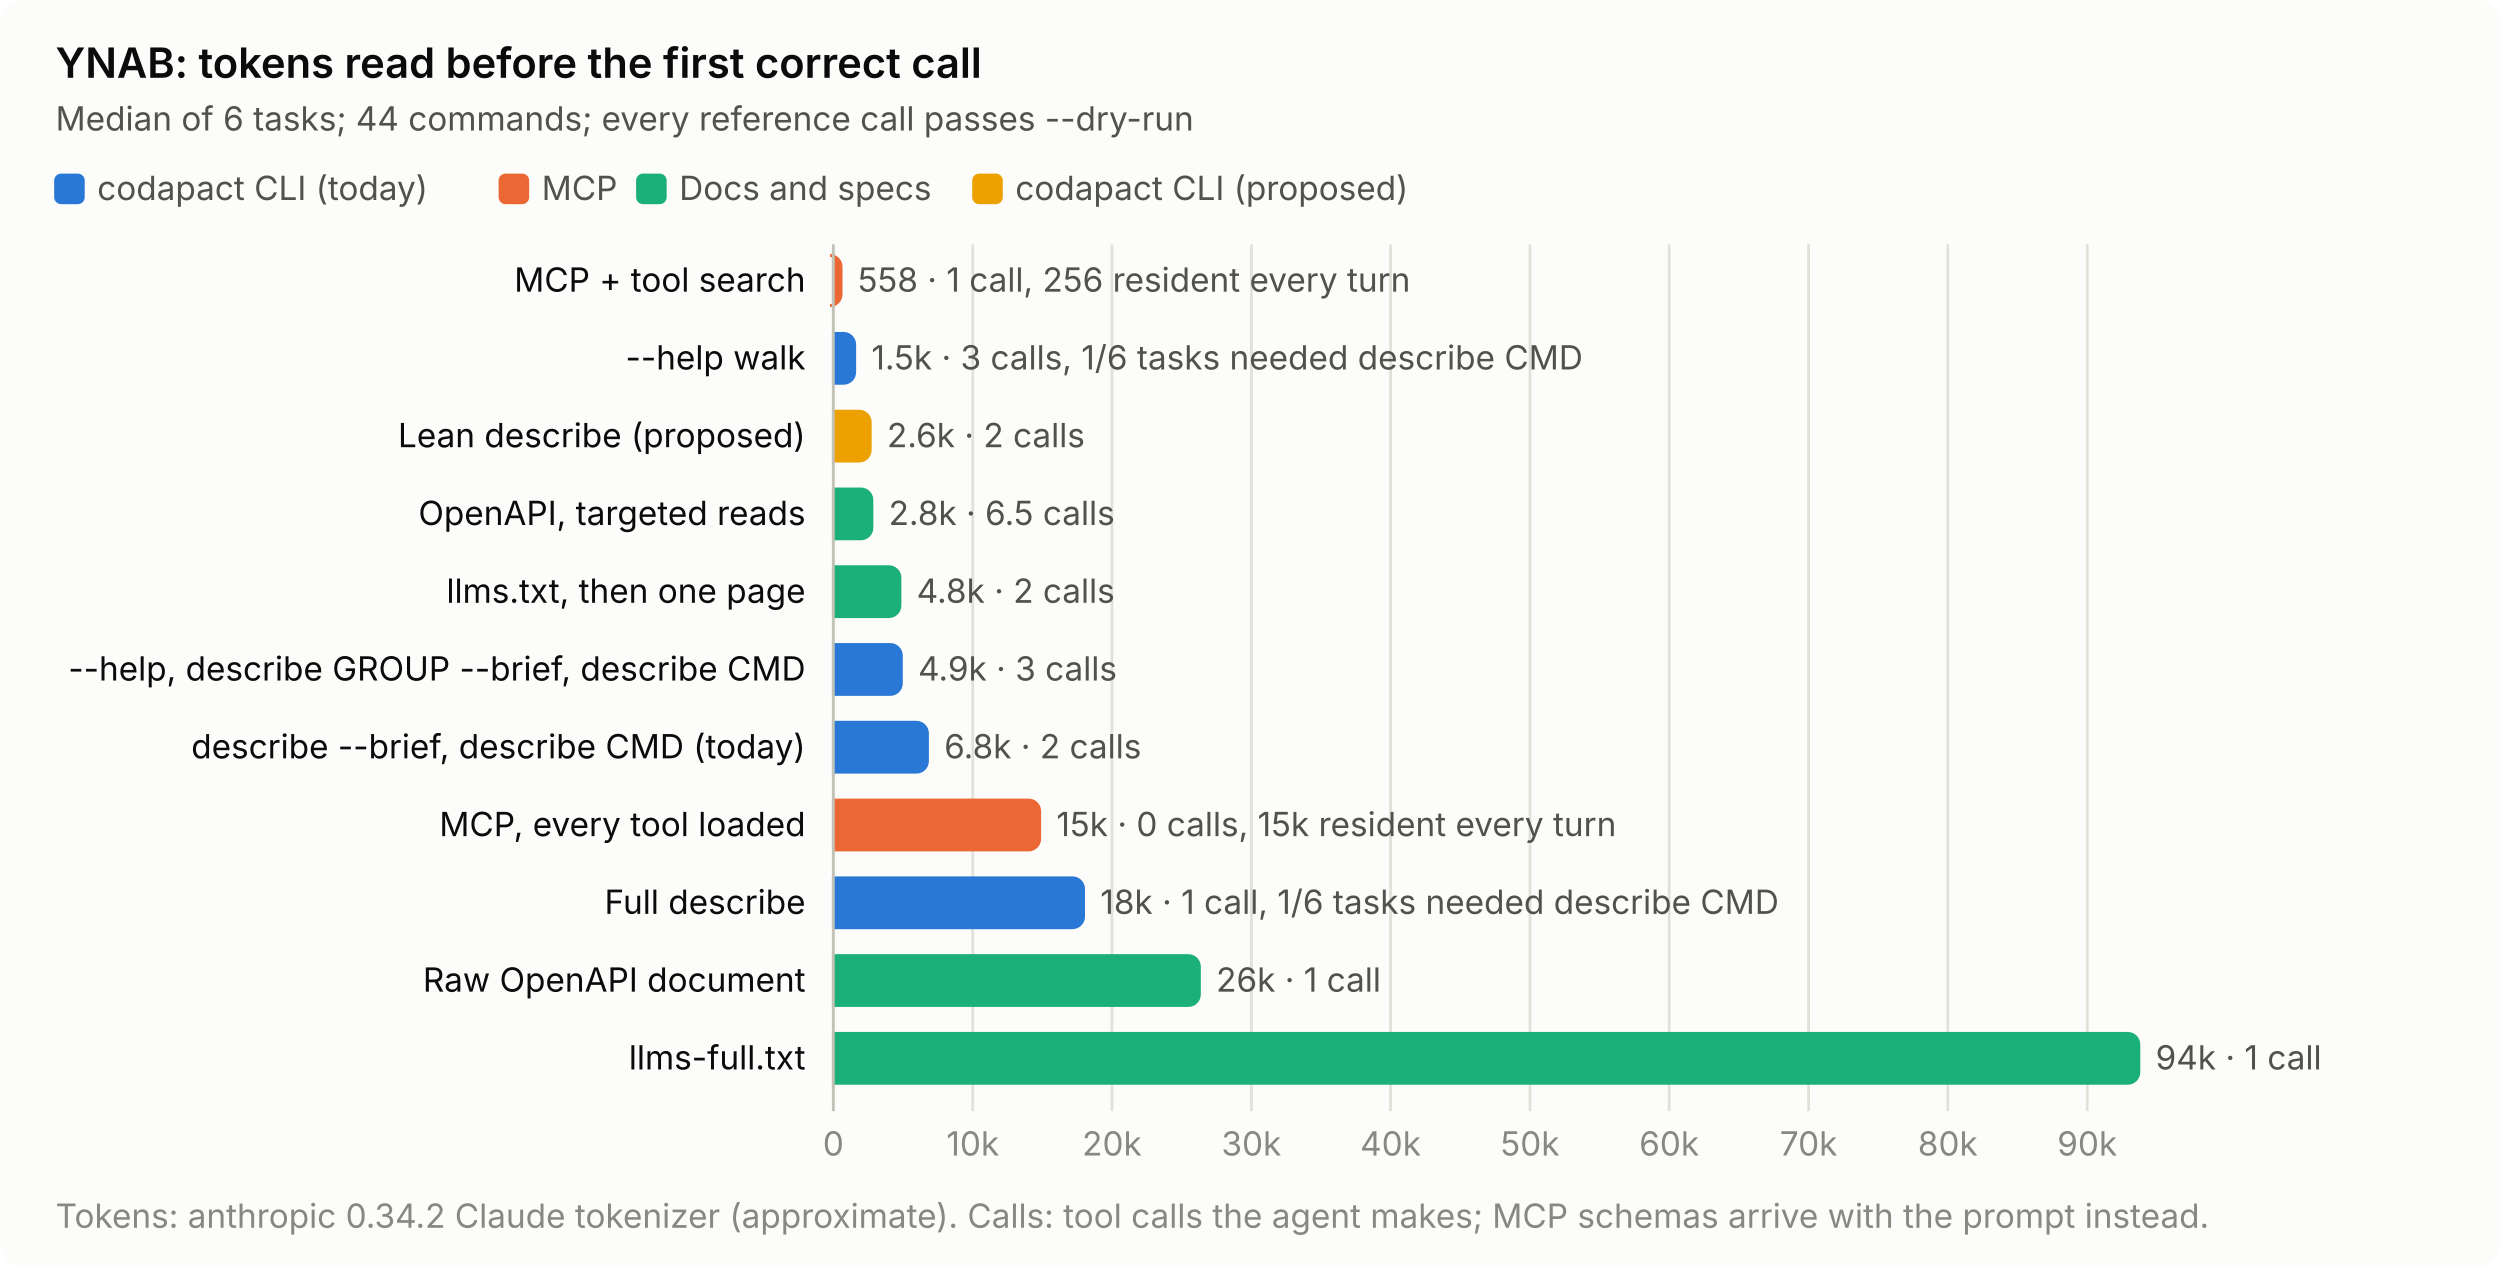
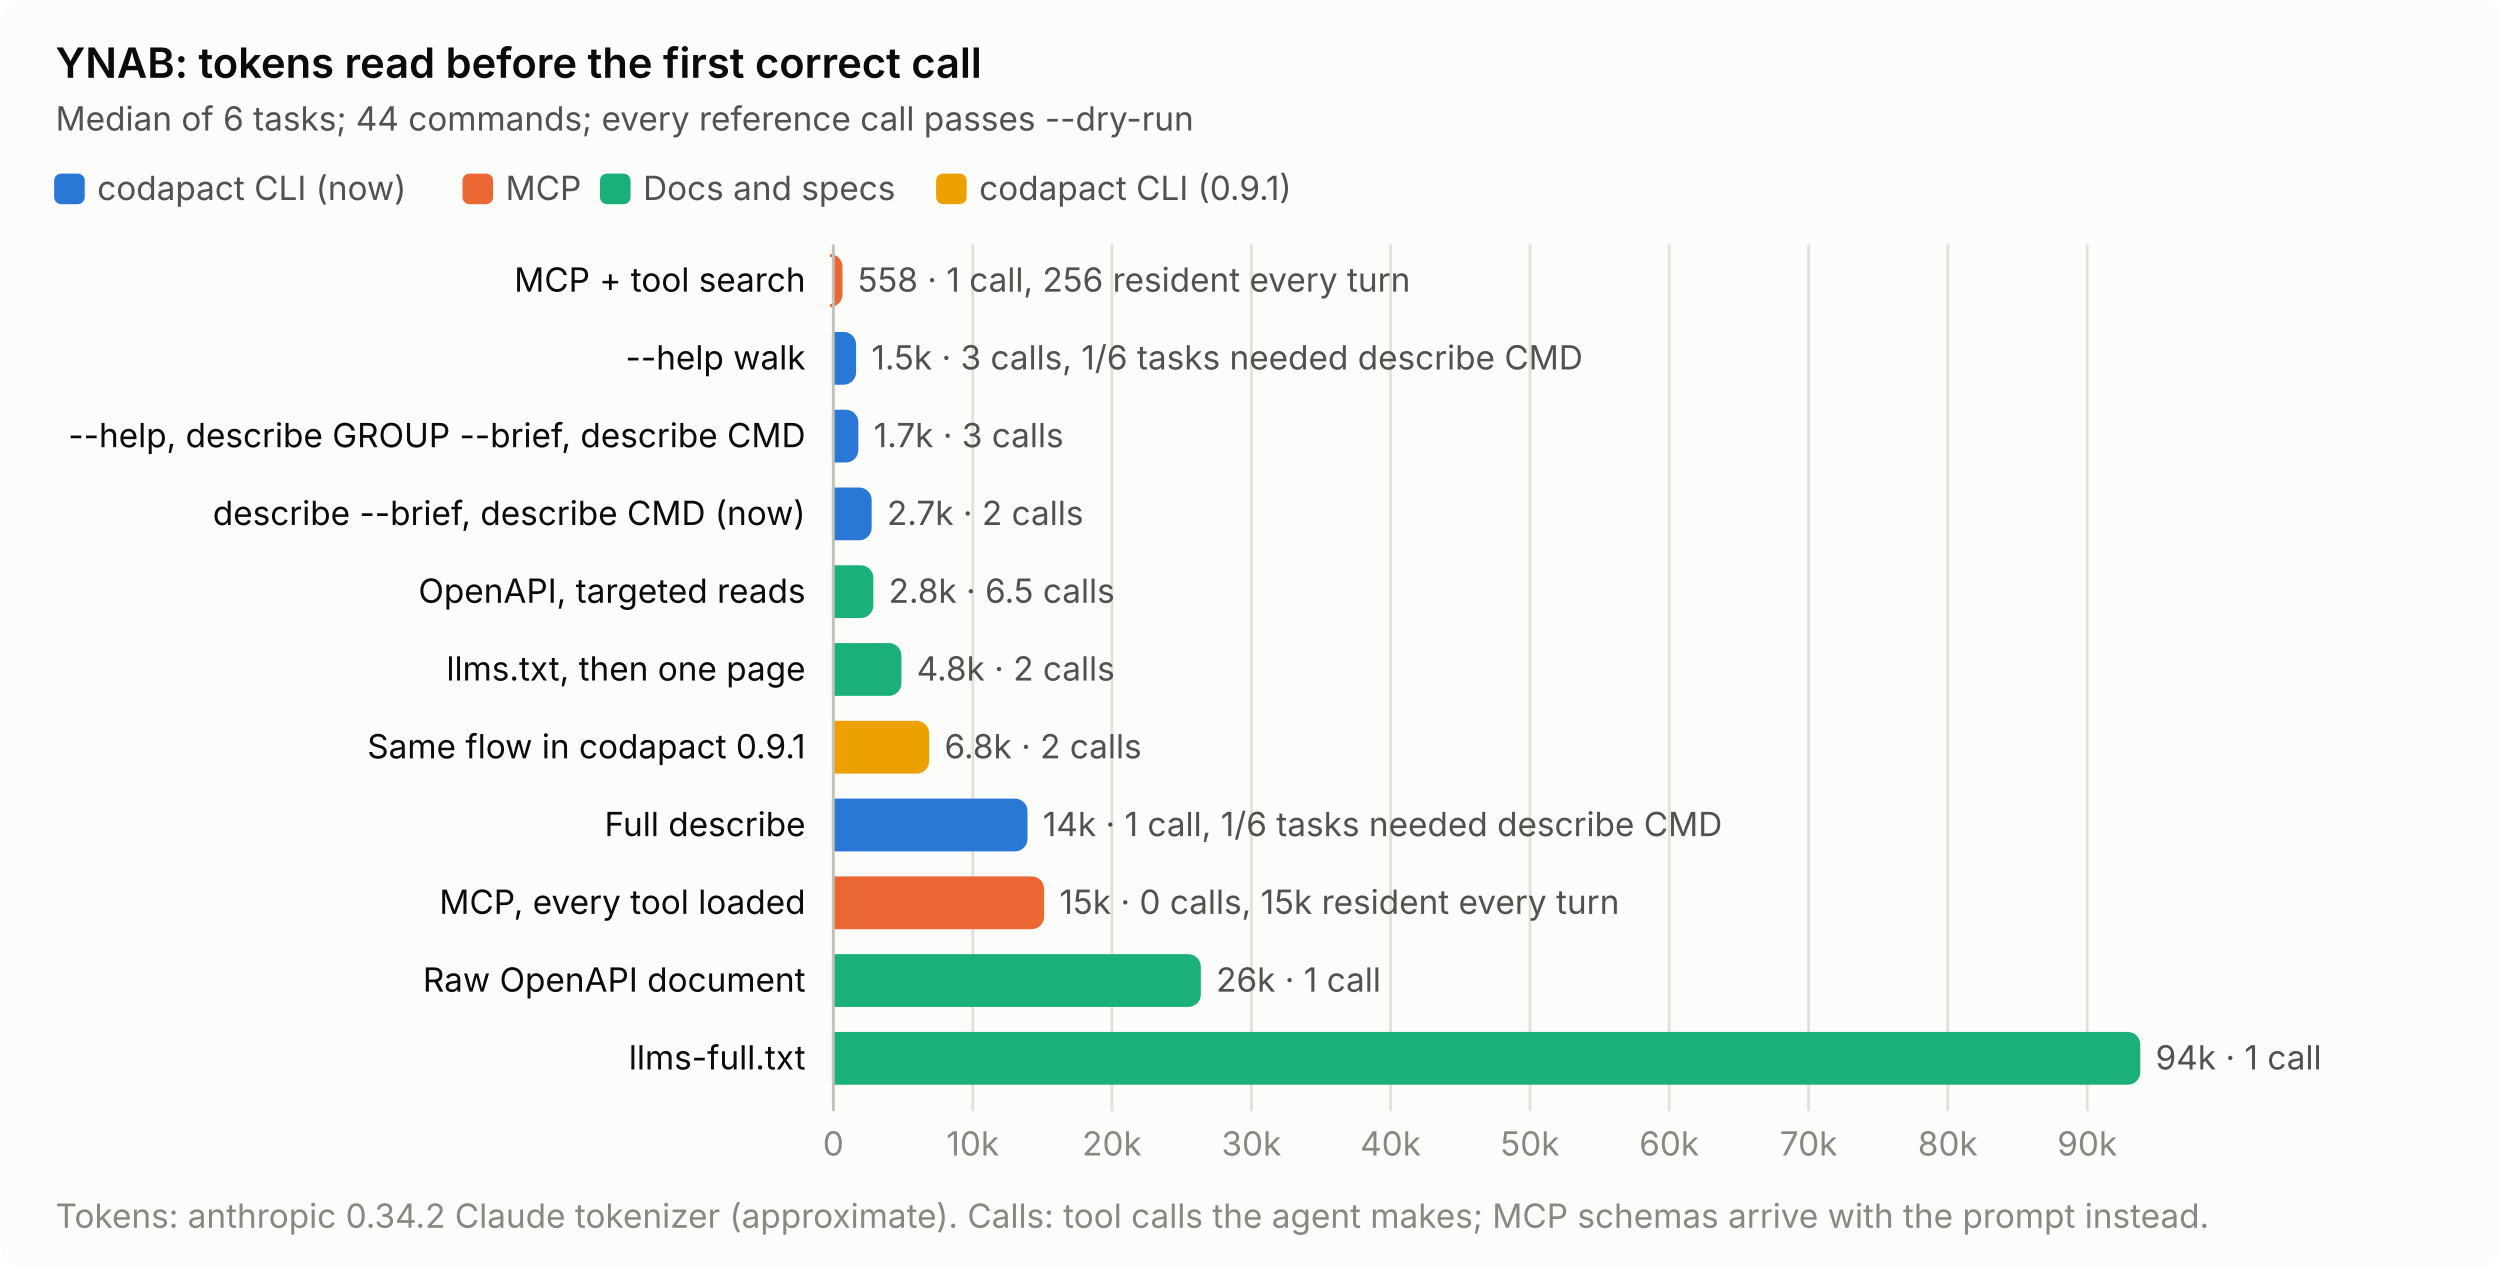
<svg xmlns="http://www.w3.org/2000/svg" viewBox="0 0 900 456" width="900" height="456" role="img" aria-label="YNAB: tokens read before the first correct call">
  <style>
  .surface { fill: #fcfcfb; }
  .t1 { fill: #0b0b0b; } .t2 { fill: #52514e; } .t3 { fill: #898781; }
  .grid { stroke: #e1e0d9; stroke-width: 1; } .axis { stroke: #c3c2b7; stroke-width: 1; }
  .s1 { fill: #2a78d6; stroke: #2a78d6; } .s2 { fill: #eb6834; stroke: #eb6834; }
  .s3 { fill: #1baf7a; stroke: #1baf7a; } .s4 { fill: #eda100; stroke: #eda100; }
  .s5 { fill: #e87ba4; stroke: #e87ba4; } .s6 { fill: #008300; stroke: #008300; }
  .s7 { fill: #6250d6; stroke: #6250d6; }
  .ring { stroke: #fcfcfb; }
  text { font-family: system-ui, -apple-system, "Segoe UI", sans-serif; font-size: 12px; }
  .title { font-size: 15px; font-weight: 600; } .num { font-variant-numeric: tabular-nums; }
  @media (prefers-color-scheme: dark) {
    .surface { fill: #1a1a19; }
    .t1 { fill: #f0efec; } .t2 { fill: #c3c2b7; } .t3 { fill: #898781; }
    .grid { stroke: #2c2c2a; } .axis { stroke: #383835; }
    .s1 { fill: #3987e5; stroke: #3987e5; } .s2 { fill: #d95926; stroke: #d95926; }
    .s3 { fill: #199e70; stroke: #199e70; } .s4 { fill: #c98500; stroke: #c98500; }
    .s5 { fill: #d55181; stroke: #d55181; } .s6 { fill: #0ca30c; stroke: #0ca30c; }
    .s7 { fill: #9085e9; stroke: #9085e9; }
    .ring { stroke: #1a1a19; }
  }
</style>
  <rect class="surface" x="0" y="0" width="900" height="456" rx="8" />
  <text class="title t1" x="20" y="28">YNAB: tokens read before the first correct call</text>
  <text class="t2" x="20" y="47">Median of 6 tasks; 44 commands; every reference call passes --dry-run</text>
  <rect class="s1" x="20" y="63" width="10" height="10" rx="2" />
-   <text class="t2" x="35.0" y="72.0" text-anchor="start">codapact CLI (today)</text>
-   <rect class="s2" x="180.0" y="63" width="10" height="10" rx="2" />
-   <text class="t2" x="195.0" y="72.0" text-anchor="start">MCP</text>
-   <rect class="s3" x="229.5" y="63" width="10" height="10" rx="2" />
-   <text class="t2" x="244.5" y="72.0" text-anchor="start">Docs and specs</text>
-   <rect class="s4" x="350.5" y="63" width="10" height="10" rx="2" />
-   <text class="t2" x="365.5" y="72.0" text-anchor="start">codapact CLI (proposed)</text>
+   <text class="t2" x="35.0" y="72.0" text-anchor="start">codapact CLI (now)</text>
+   <rect class="s2" x="167.0" y="63" width="10" height="10" rx="2" />
+   <text class="t2" x="182.0" y="72.0" text-anchor="start">MCP</text>
+   <rect class="s3" x="216.5" y="63" width="10" height="10" rx="2" />
+   <text class="t2" x="231.5" y="72.0" text-anchor="start">Docs and specs</text>
+   <rect class="s4" x="337.5" y="63" width="10" height="10" rx="2" />
+   <text class="t2" x="352.5" y="72.0" text-anchor="start">codapact CLI (0.9.1)</text>
  <line class="grid" x1="300.0" y1="88" x2="300.0" y2="400" />
  <text class="t3 num" x="300.0" y="416.0" text-anchor="middle">0</text>
  <line class="grid" x1="350.2" y1="88" x2="350.2" y2="400" />
  <text class="t3 num" x="350.2" y="416.0" text-anchor="middle">10k</text>
  <line class="grid" x1="400.3" y1="88" x2="400.3" y2="400" />
  <text class="t3 num" x="400.3" y="416.0" text-anchor="middle">20k</text>
  <line class="grid" x1="450.5" y1="88" x2="450.5" y2="400" />
  <text class="t3 num" x="450.5" y="416.0" text-anchor="middle">30k</text>
  <line class="grid" x1="500.6" y1="88" x2="500.6" y2="400" />
  <text class="t3 num" x="500.6" y="416.0" text-anchor="middle">40k</text>
  <line class="grid" x1="550.8" y1="88" x2="550.8" y2="400" />
  <text class="t3 num" x="550.8" y="416.0" text-anchor="middle">50k</text>
  <line class="grid" x1="600.9" y1="88" x2="600.9" y2="400" />
  <text class="t3 num" x="600.9" y="416.0" text-anchor="middle">60k</text>
  <line class="grid" x1="651.1" y1="88" x2="651.1" y2="400" />
  <text class="t3 num" x="651.1" y="416.0" text-anchor="middle">70k</text>
  <line class="grid" x1="701.2" y1="88" x2="701.2" y2="400" />
  <text class="t3 num" x="701.2" y="416.0" text-anchor="middle">80k</text>
  <line class="grid" x1="751.4" y1="88" x2="751.4" y2="400" />
  <text class="t3 num" x="751.4" y="416.0" text-anchor="middle">90k</text>
  <text class="t1" x="290.0" y="105.0" text-anchor="end">MCP + tool search</text>
  <path class="s2" d="M300,92 h-1.2 a4,4 0 0 1 4,4 v10 a4,4 0 0 1 -4,4 h1.2 z" />
  <text class="t2 num" x="308.8" y="105.0" text-anchor="start">558  ·  1 call, 256 resident every turn</text>
  <text class="t1" x="290.0" y="133.0" text-anchor="end">--help walk</text>
  <path class="s1" d="M300,120 h3.7 a4,4 0 0 1 4,4 v10 a4,4 0 0 1 -4,4 h-3.7 z" />
  <text class="t2 num" x="313.7" y="133.0" text-anchor="start">1.5k  ·  3 calls, 1/6 tasks needed describe CMD</text>
-   <text class="t1" x="290.0" y="161.0" text-anchor="end">Lean describe (proposed)</text>
-   <path class="s4" d="M300,148 h9.3 a4,4 0 0 1 4,4 v10 a4,4 0 0 1 -4,4 h-9.3 z" />
-   <text class="t2 num" x="319.3" y="161.0" text-anchor="start">2.6k  ·  2 calls</text>
-   <text class="t1" x="290.0" y="189.0" text-anchor="end">OpenAPI, targeted reads</text>
-   <path class="s3" d="M300,176 h9.9 a4,4 0 0 1 4,4 v10 a4,4 0 0 1 -4,4 h-9.9 z" />
-   <text class="t2 num" x="319.9" y="189.0" text-anchor="start">2.8k  ·  6.5 calls</text>
-   <text class="t1" x="290.0" y="217.0" text-anchor="end">llms.txt, then one page</text>
-   <path class="s3" d="M300,204 h20.0 a4,4 0 0 1 4,4 v10 a4,4 0 0 1 -4,4 h-20.0 z" />
-   <text class="t2 num" x="330.0" y="217.0" text-anchor="start">4.8k  ·  2 calls</text>
-   <text class="t1" x="290.0" y="245.0" text-anchor="end">--help, describe GROUP --brief, describe CMD</text>
-   <path class="s1" d="M300,232 h20.5 a4,4 0 0 1 4,4 v10 a4,4 0 0 1 -4,4 h-20.5 z" />
-   <text class="t2 num" x="330.5" y="245.0" text-anchor="start">4.9k  ·  3 calls</text>
-   <text class="t1" x="290.0" y="273.0" text-anchor="end">describe --brief, describe CMD (today)</text>
-   <path class="s1" d="M300,260 h29.9 a4,4 0 0 1 4,4 v10 a4,4 0 0 1 -4,4 h-29.9 z" />
-   <text class="t2 num" x="339.9" y="273.0" text-anchor="start">6.8k  ·  2 calls</text>
-   <text class="t1" x="290.0" y="301.0" text-anchor="end">MCP, every tool loaded</text>
-   <path class="s2" d="M300,288 h70.3 a4,4 0 0 1 4,4 v10 a4,4 0 0 1 -4,4 h-70.3 z" />
-   <text class="t2 num" x="380.3" y="301.0" text-anchor="start">15k  ·  0 calls, 15k resident every turn</text>
-   <text class="t1" x="290.0" y="329.0" text-anchor="end">Full describe</text>
-   <path class="s1" d="M300,316 h86.1 a4,4 0 0 1 4,4 v10 a4,4 0 0 1 -4,4 h-86.1 z" />
-   <text class="t2 num" x="396.1" y="329.0" text-anchor="start">18k  ·  1 call, 1/6 tasks needed describe CMD</text>
+   <text class="t1" x="290.0" y="161.0" text-anchor="end">--help, describe GROUP --brief, describe CMD</text>
+   <path class="s1" d="M300,148 h4.5 a4,4 0 0 1 4,4 v10 a4,4 0 0 1 -4,4 h-4.5 z" />
+   <text class="t2 num" x="314.5" y="161.0" text-anchor="start">1.7k  ·  3 calls</text>
+   <text class="t1" x="290.0" y="189.0" text-anchor="end">describe --brief, describe CMD (now)</text>
+   <path class="s1" d="M300,176 h9.3 a4,4 0 0 1 4,4 v10 a4,4 0 0 1 -4,4 h-9.3 z" />
+   <text class="t2 num" x="319.3" y="189.0" text-anchor="start">2.7k  ·  2 calls</text>
+   <text class="t1" x="290.0" y="217.0" text-anchor="end">OpenAPI, targeted reads</text>
+   <path class="s3" d="M300,204 h9.9 a4,4 0 0 1 4,4 v10 a4,4 0 0 1 -4,4 h-9.9 z" />
+   <text class="t2 num" x="319.9" y="217.0" text-anchor="start">2.8k  ·  6.5 calls</text>
+   <text class="t1" x="290.0" y="245.0" text-anchor="end">llms.txt, then one page</text>
+   <path class="s3" d="M300,232 h20.0 a4,4 0 0 1 4,4 v10 a4,4 0 0 1 -4,4 h-20.0 z" />
+   <text class="t2 num" x="330.0" y="245.0" text-anchor="start">4.8k  ·  2 calls</text>
+   <text class="t1" x="290.0" y="273.0" text-anchor="end">Same flow in codapact 0.9.1</text>
+   <path class="s4" d="M300,260 h30.0 a4,4 0 0 1 4,4 v10 a4,4 0 0 1 -4,4 h-30.0 z" />
+   <text class="t2 num" x="340.0" y="273.0" text-anchor="start">6.8k  ·  2 calls</text>
+   <text class="t1" x="290.0" y="301.0" text-anchor="end">Full describe</text>
+   <path class="s1" d="M300,288 h65.4 a4,4 0 0 1 4,4 v10 a4,4 0 0 1 -4,4 h-65.4 z" />
+   <text class="t2 num" x="375.4" y="301.0" text-anchor="start">14k  ·  1 call, 1/6 tasks needed describe CMD</text>
+   <text class="t1" x="290.0" y="329.0" text-anchor="end">MCP, every tool loaded</text>
+   <path class="s2" d="M300,316 h71.4 a4,4 0 0 1 4,4 v10 a4,4 0 0 1 -4,4 h-71.4 z" />
+   <text class="t2 num" x="381.4" y="329.0" text-anchor="start">15k  ·  0 calls, 15k resident every turn</text>
  <text class="t1" x="290.0" y="357.0" text-anchor="end">Raw OpenAPI document</text>
  <path class="s3" d="M300,344 h127.8 a4,4 0 0 1 4,4 v10 a4,4 0 0 1 -4,4 h-127.8 z" />
  <text class="t2 num" x="437.8" y="357.0" text-anchor="start">26k  ·  1 call</text>
  <text class="t1" x="290.0" y="385.0" text-anchor="end">llms-full.txt</text>
  <path class="s3" d="M300,372 h466.0 a4,4 0 0 1 4,4 v10 a4,4 0 0 1 -4,4 h-466.0 z" />
  <text class="t2 num" x="776.0" y="385.0" text-anchor="start">94k  ·  1 call</text>
  <line class="axis" x1="300" y1="88" x2="300" y2="400" />
  <text class="t3" x="20.0" y="442.0" text-anchor="start">Tokens: anthropic 0.34.2 Claude tokenizer (approximate). Calls: tool calls the agent makes; MCP schemas arrive with the prompt instead.</text>
</svg>
